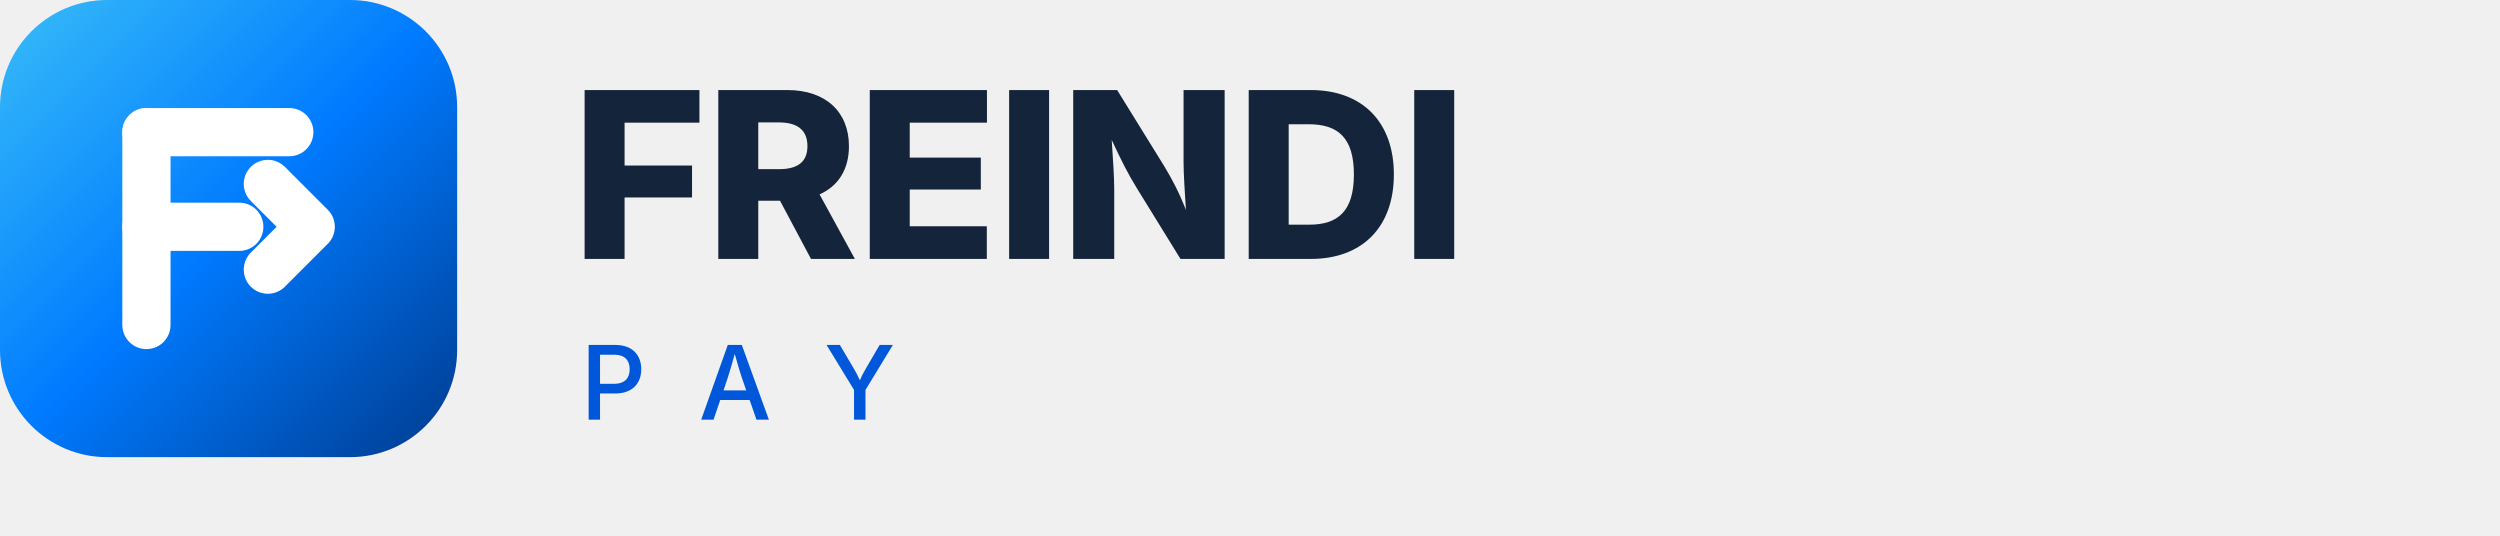
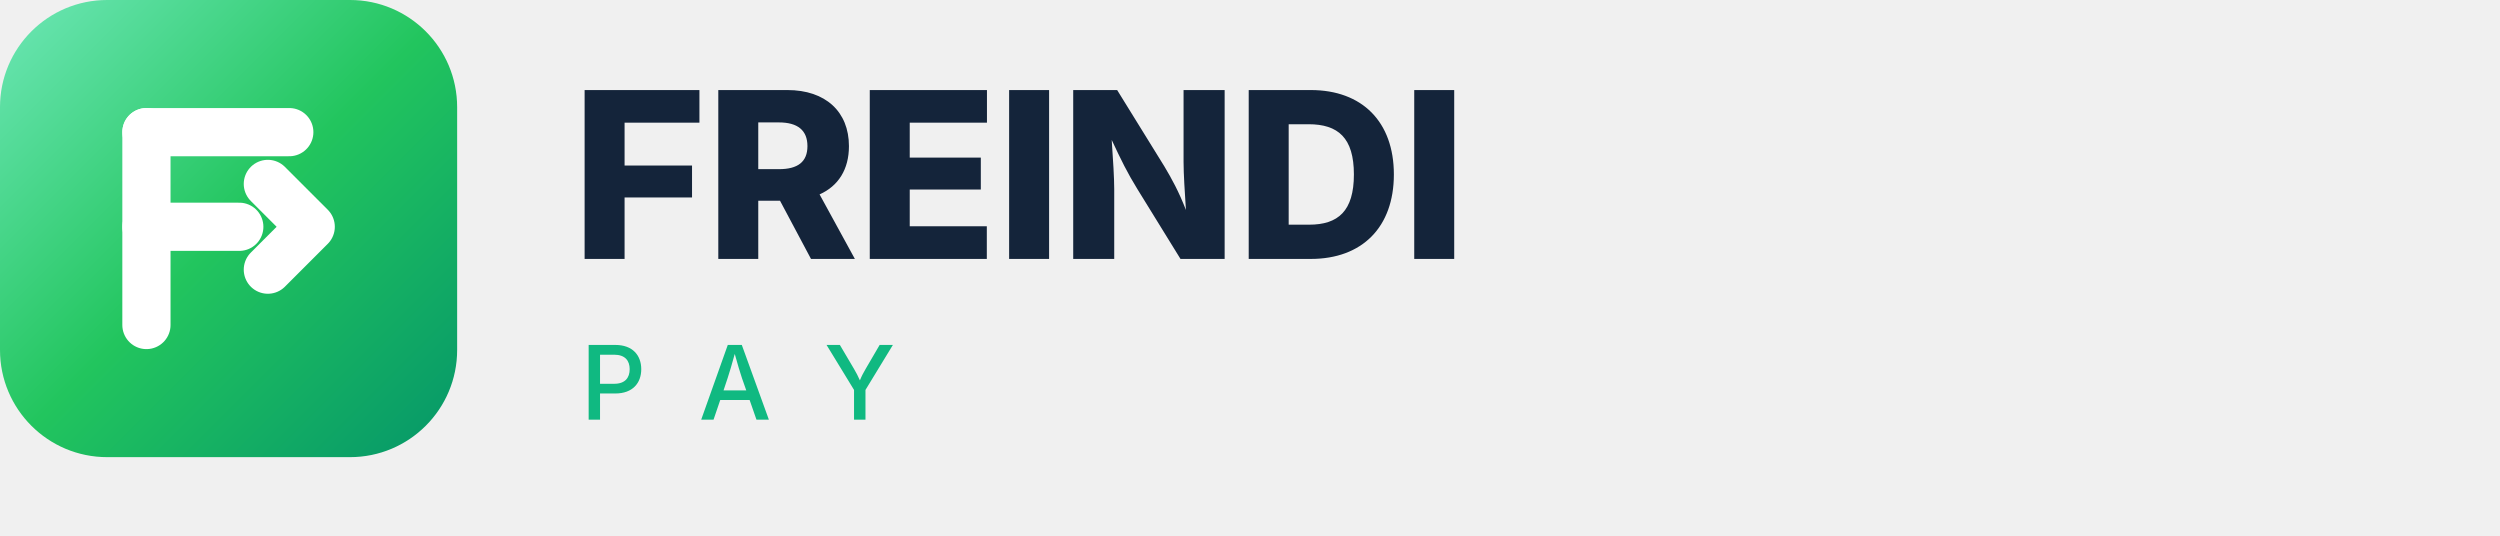
<svg xmlns="http://www.w3.org/2000/svg" viewBox="0 0 560 120">
  <defs>
    <linearGradient id="lg" x1="0" y1="0" x2="1" y2="1">
-       <stop offset="0" stop-color="#38BDF8" />
-       <stop offset=".5" stop-color="#007AFF" />
-       <stop offset="1" stop-color="#003B8E" />
+       <stop offset="0" stop-color="#6ee7b7" />
+       <stop offset=".5" stop-color="#22c55e" />
+       <stop offset="1" stop-color="#059669" />
    </linearGradient>
  </defs>
  <g transform="scale(.2)">
    <rect width="512" height="512" rx="120" fill="url(#lg)" />
    <g fill="none" stroke="#FFFFFF" stroke-width="54" stroke-linecap="round" stroke-linejoin="round">
      <path d="M164 148V364" />
      <path d="M164 148H324" />
      <path d="M164 254H268" />
      <path d="M300 206L348 254L300 302" />
    </g>
  </g>
  <text x="128" y="58" font-family="Inter,SF Pro Display,Helvetica,Arial,sans-serif" font-weight="800" font-size="52" letter-spacing="-.5" fill="#14243A">FREINDI</text>
-   <text x="130" y="94" font-family="Inter,SF Pro Display,Helvetica,Arial,sans-serif" font-weight="500" font-size="23" letter-spacing="13.5" fill="#0057D9">PAY</text>
+   <text x="130" y="94" font-family="Inter,SF Pro Display,Helvetica,Arial,sans-serif" font-weight="500" font-size="23" letter-spacing="13.5" fill="#10b981">PAY</text>
</svg>
